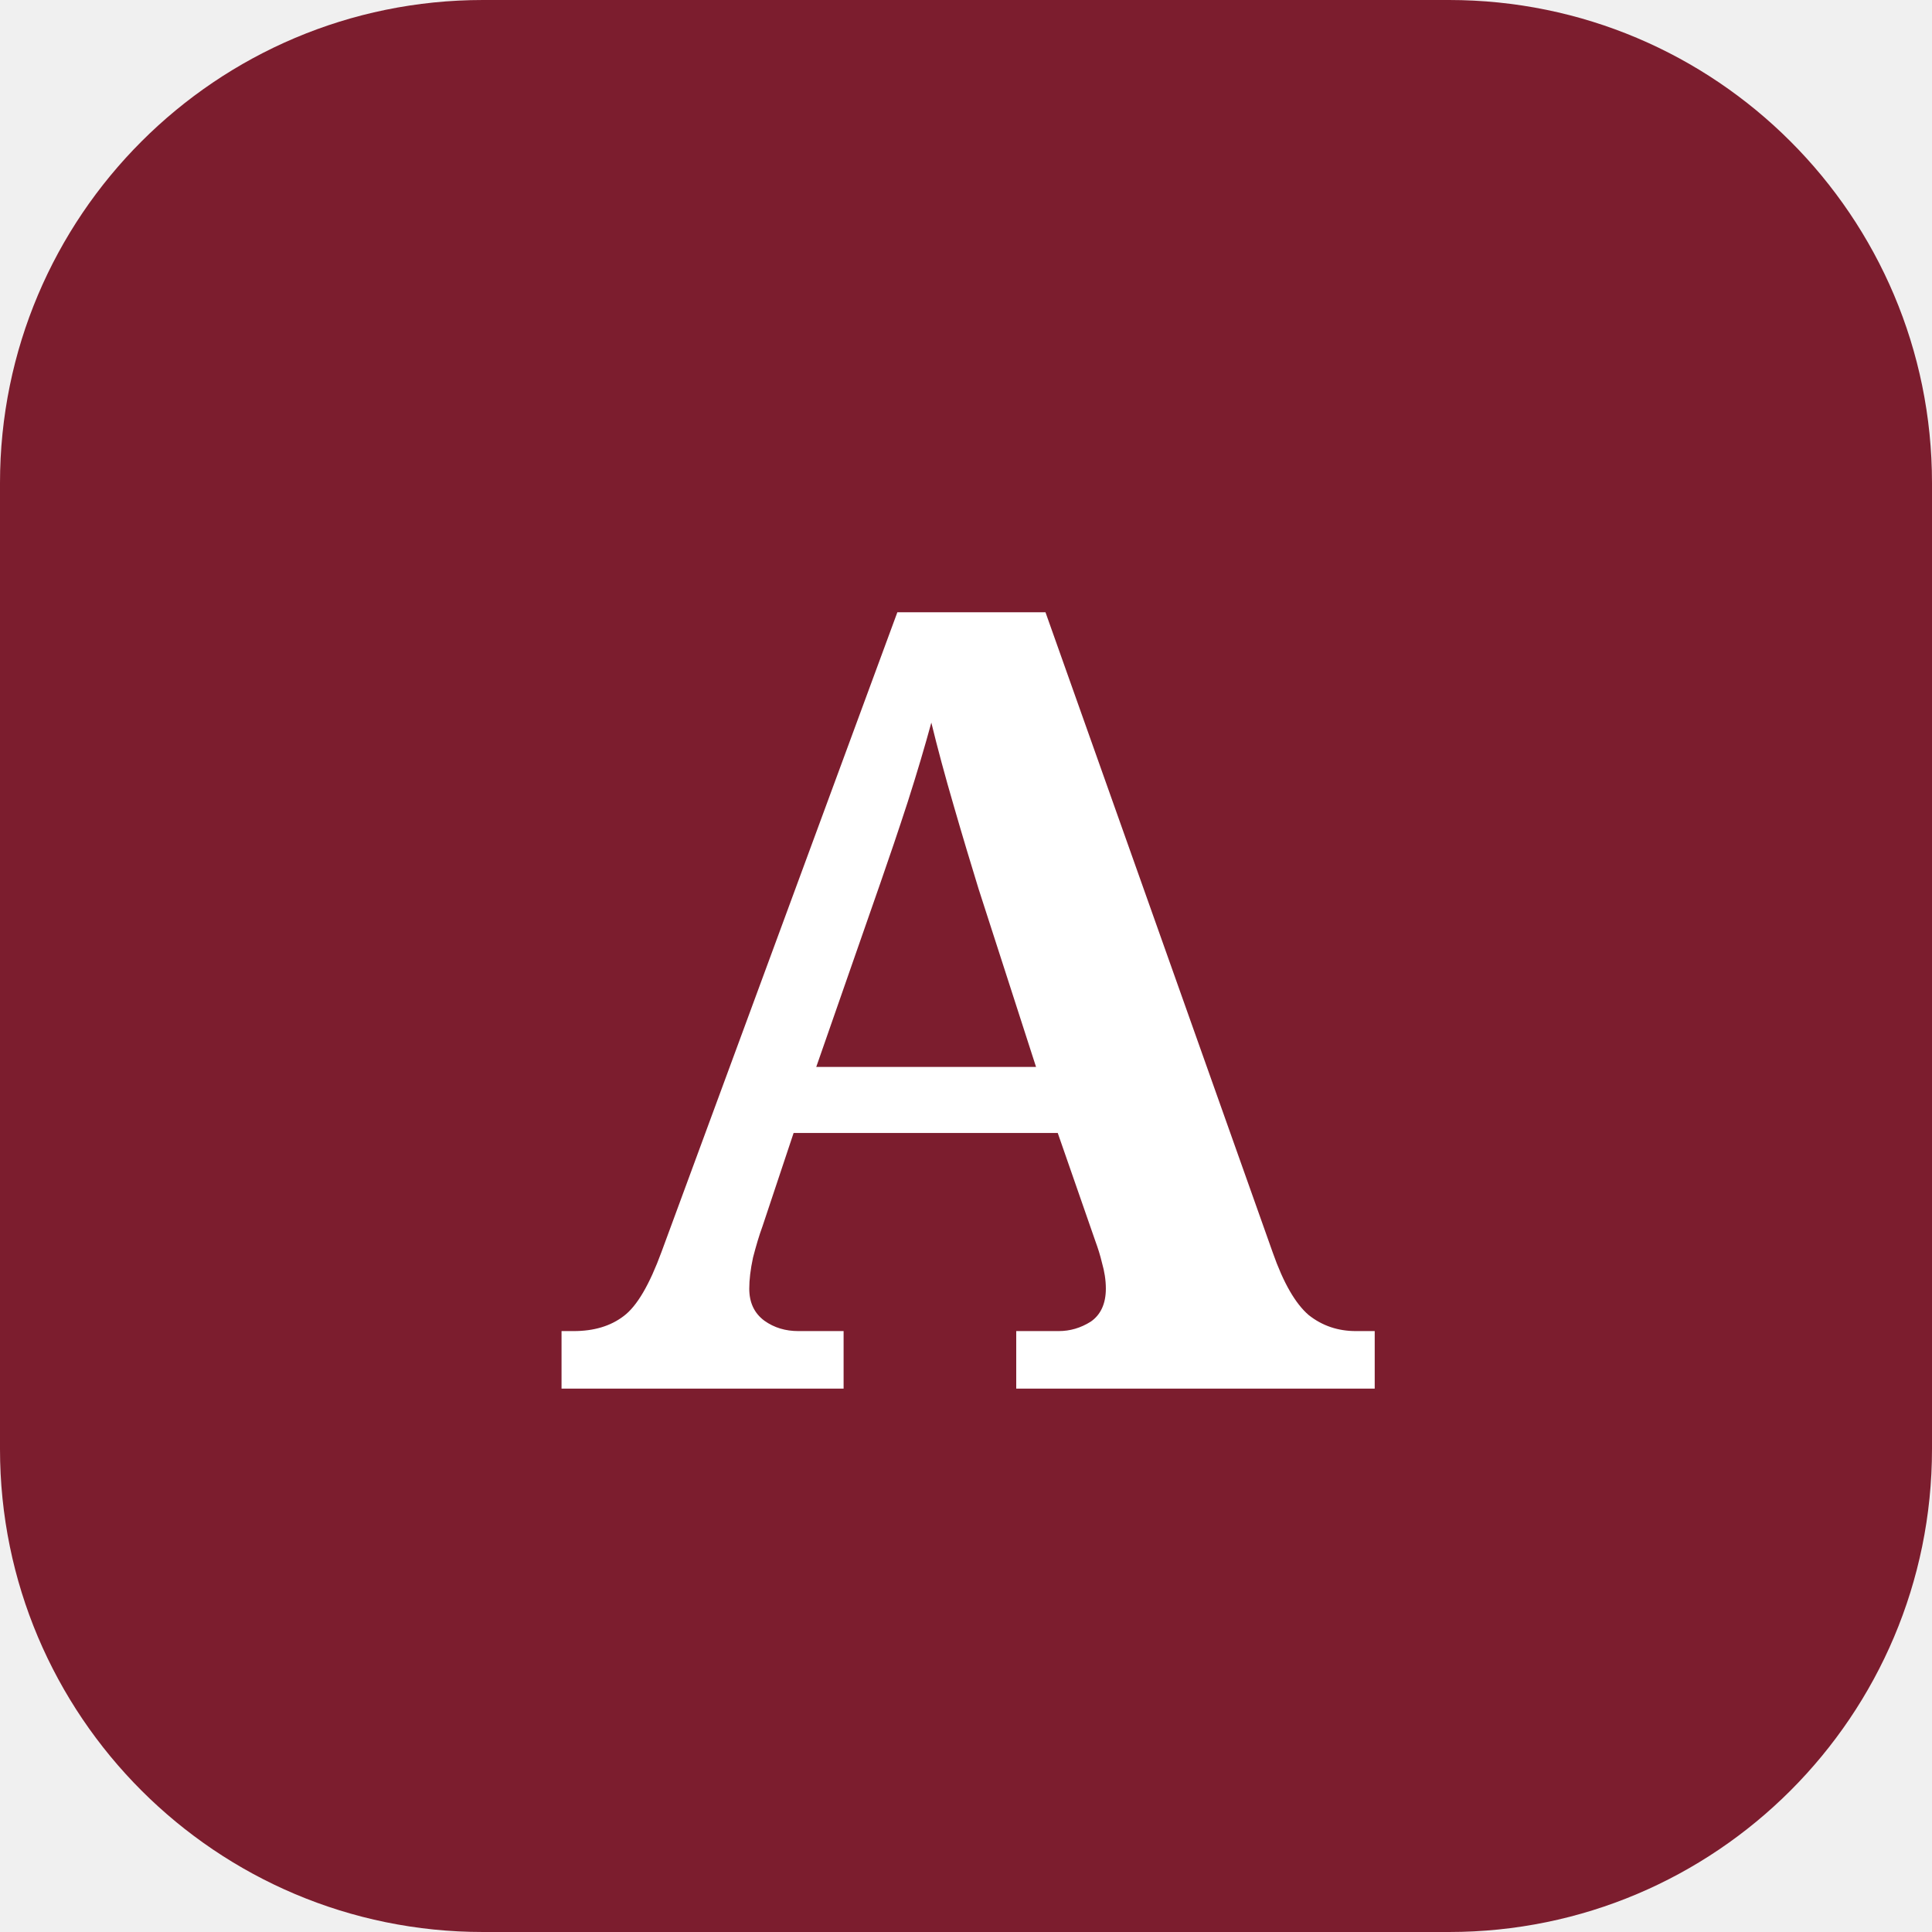
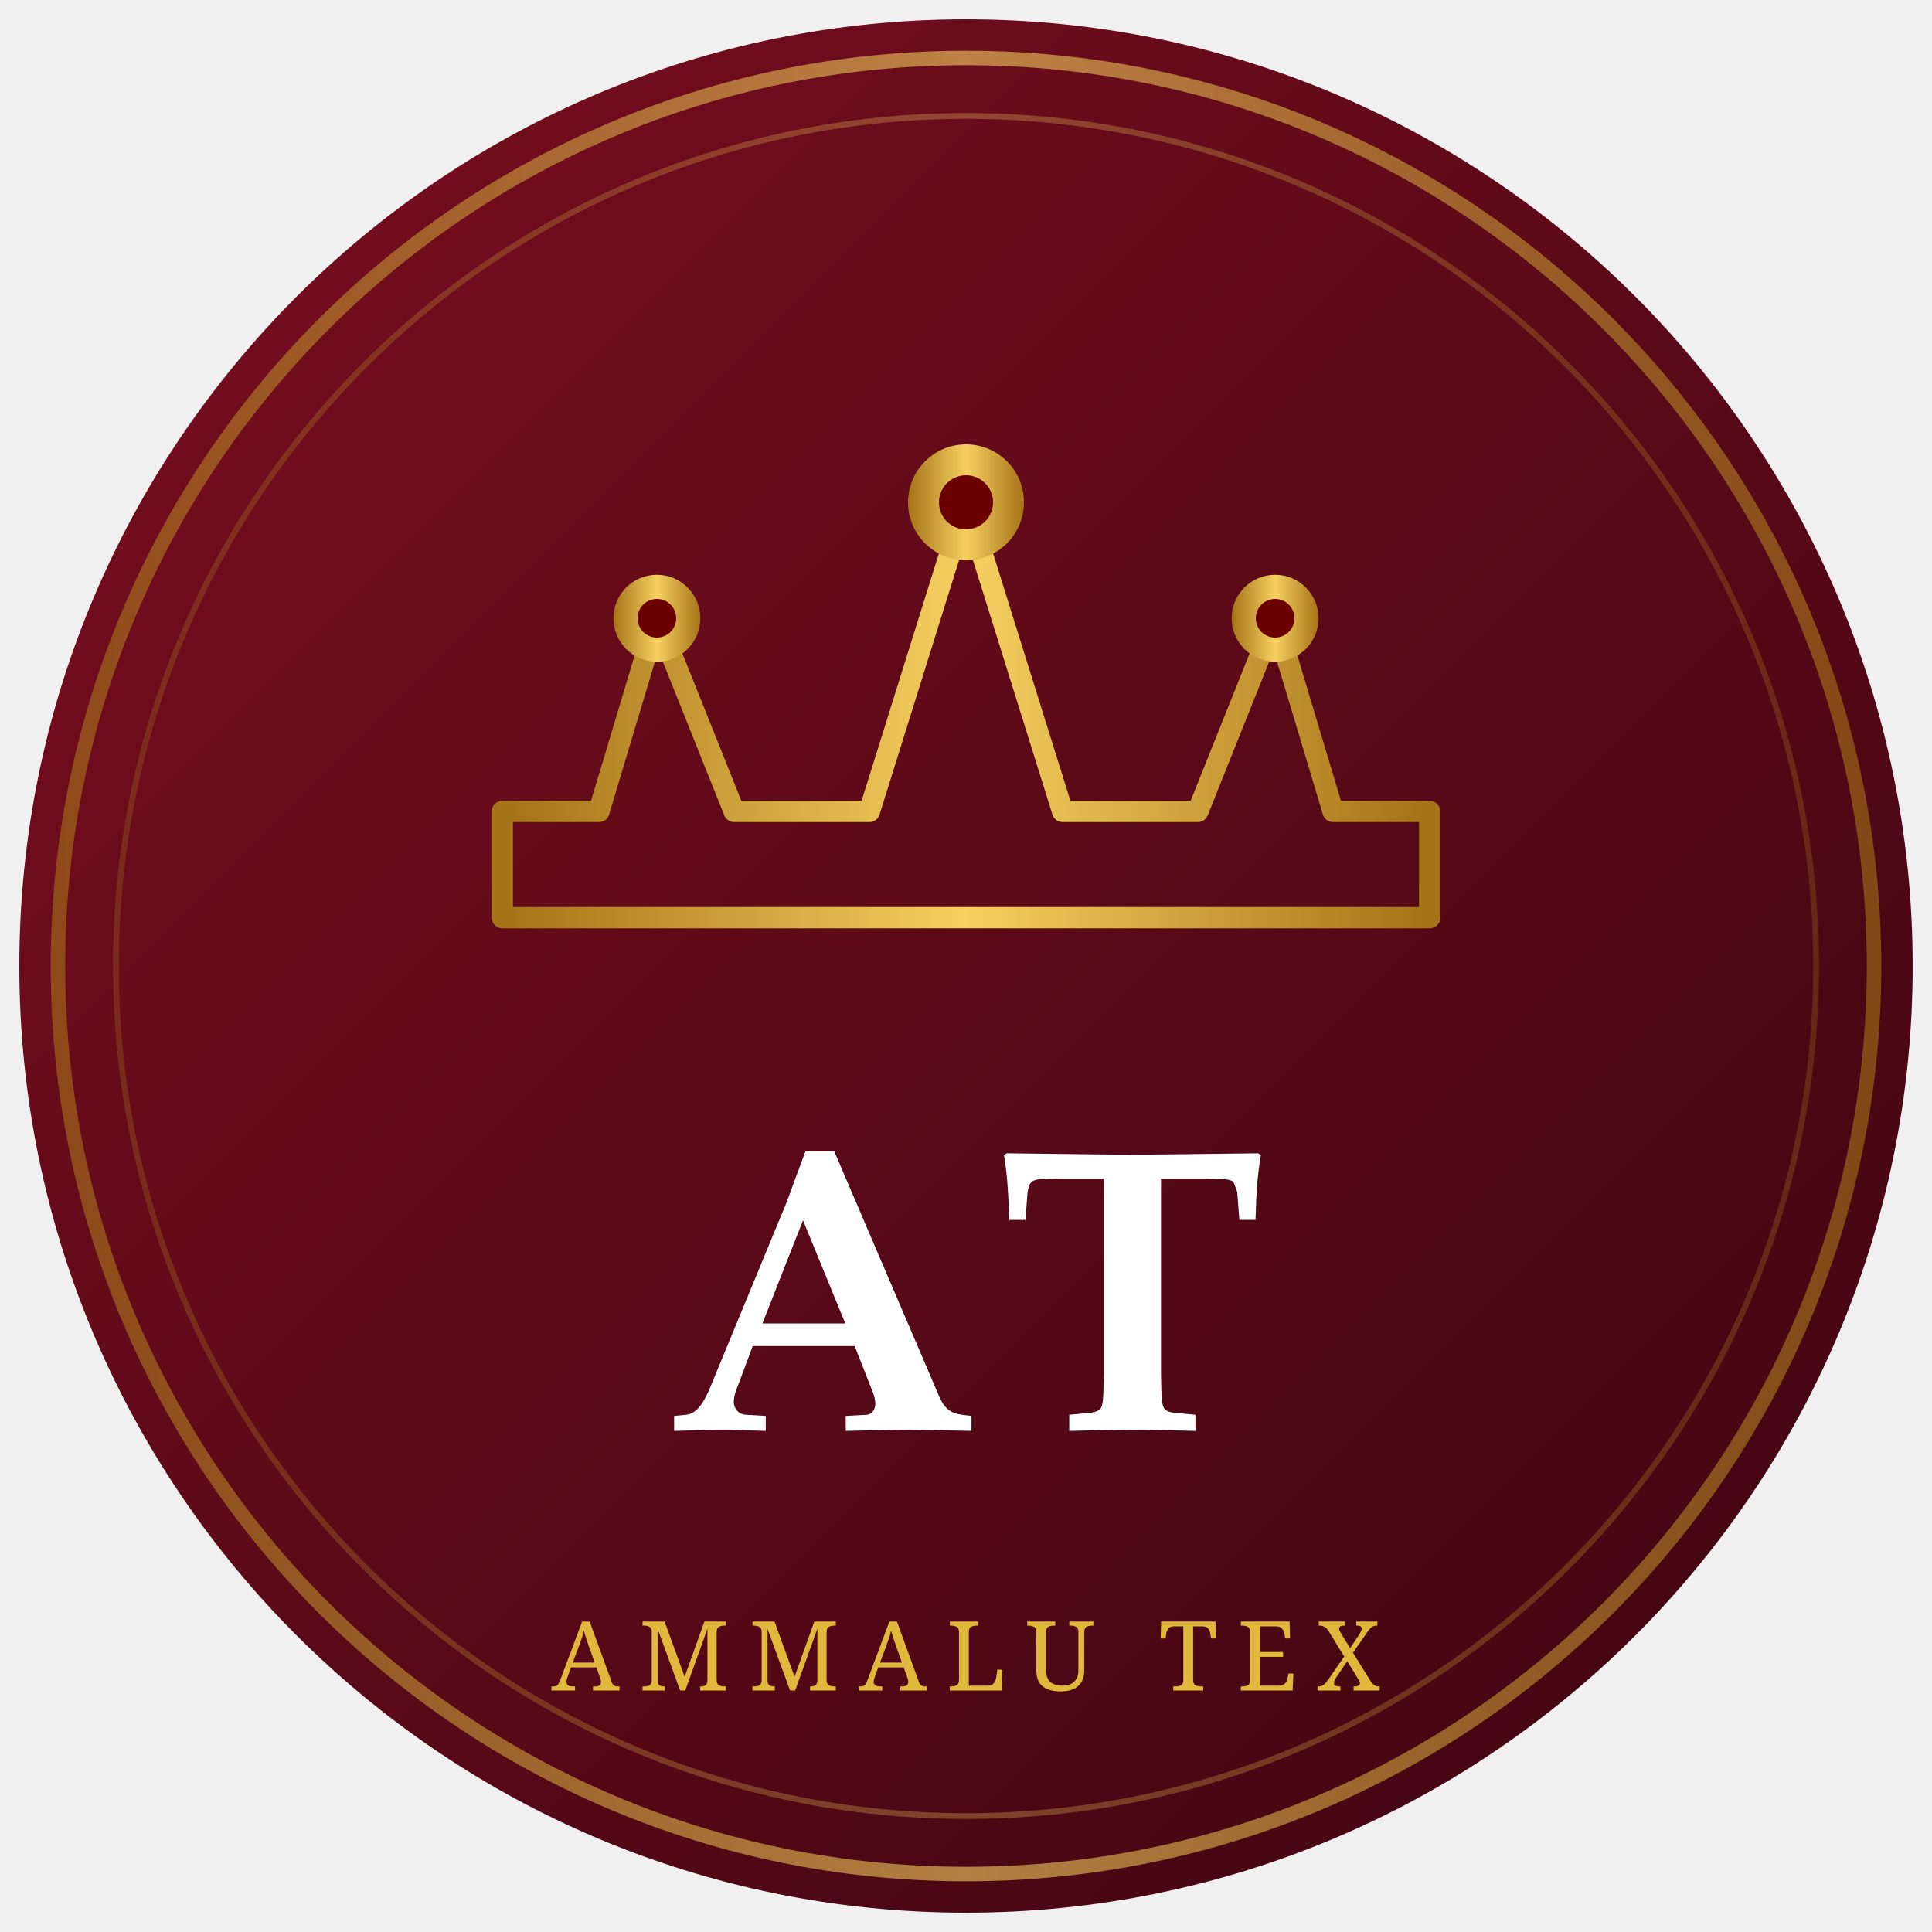
- <svg xmlns="http://www.w3.org/2000/svg" viewBox="0 0 32 32" width="32" height="32">
-   <rect width="32" height="32" rx="8" fill="#7c1d2e" />
-   <text x="16" y="23" font-family="Georgia, serif" font-size="18" font-weight="bold" fill="#fff" text-anchor="middle" letter-spacing="-0.5">A</text>
+ <svg xmlns="http://www.w3.org/2000/svg" viewBox="0 0 200 200" width="200" height="200">
+   <defs>
+     <linearGradient id="bg3" x1="0%" y1="0%" x2="100%" y2="100%">
+       <stop offset="0%" stop-color="#7A0E20" />
+       <stop offset="100%" stop-color="#3D0510" />
+     </linearGradient>
+     <linearGradient id="g3" x1="0%" y1="0%" x2="100%" y2="0%">
+       <stop offset="0%" stop-color="#A67318" />
+       <stop offset="50%" stop-color="#F5D060" />
+       <stop offset="100%" stop-color="#A67318" />
+     </linearGradient>
+   </defs>
+   <circle cx="100" cy="100" r="98" fill="url(#bg3)" />
+   <circle cx="100" cy="100" r="94" fill="none" stroke="url(#g3)" stroke-width="1.5" opacity="0.6" />
+   <circle cx="100" cy="100" r="88" fill="none" stroke="url(#g3)" stroke-width="0.6" opacity="0.3" />
+   <path d="M52,95 L52,84             L62,84 L68,64 L76,84             L90,84 L100,52 L110,84             L124,84 L132,64 L138,84             L148,84 L148,95 Z" fill="none" stroke="url(#g3)" stroke-width="2.2" stroke-linejoin="round" />
+   <circle cx="100" cy="52" r="6" fill="url(#g3)" />
+   <circle cx="100" cy="52" r="2.8" fill="#6B0000" />
+   <circle cx="68" cy="64" r="4.5" fill="url(#g3)" />
+   <circle cx="68" cy="64" r="2" fill="#6B0000" />
+   <circle cx="132" cy="64" r="4.5" fill="url(#g3)" />
+   <circle cx="132" cy="64" r="2" fill="#6B0000" />
+   <text x="100" y="148" text-anchor="middle" font-family="Palatino Linotype, Palatino, Georgia, serif" font-size="42" font-weight="bold" fill="#FFFFFF" letter-spacing="4">AT</text>
+   <line x1="60" y1="158" x2="140" y2="158" stroke="url(#g3)" stroke-width="1" />
+   <text x="100" y="175" text-anchor="middle" font-family="Georgia, serif" font-size="10" fill="#E2B83C" letter-spacing="2">AMMALU TEX</text>
</svg>
